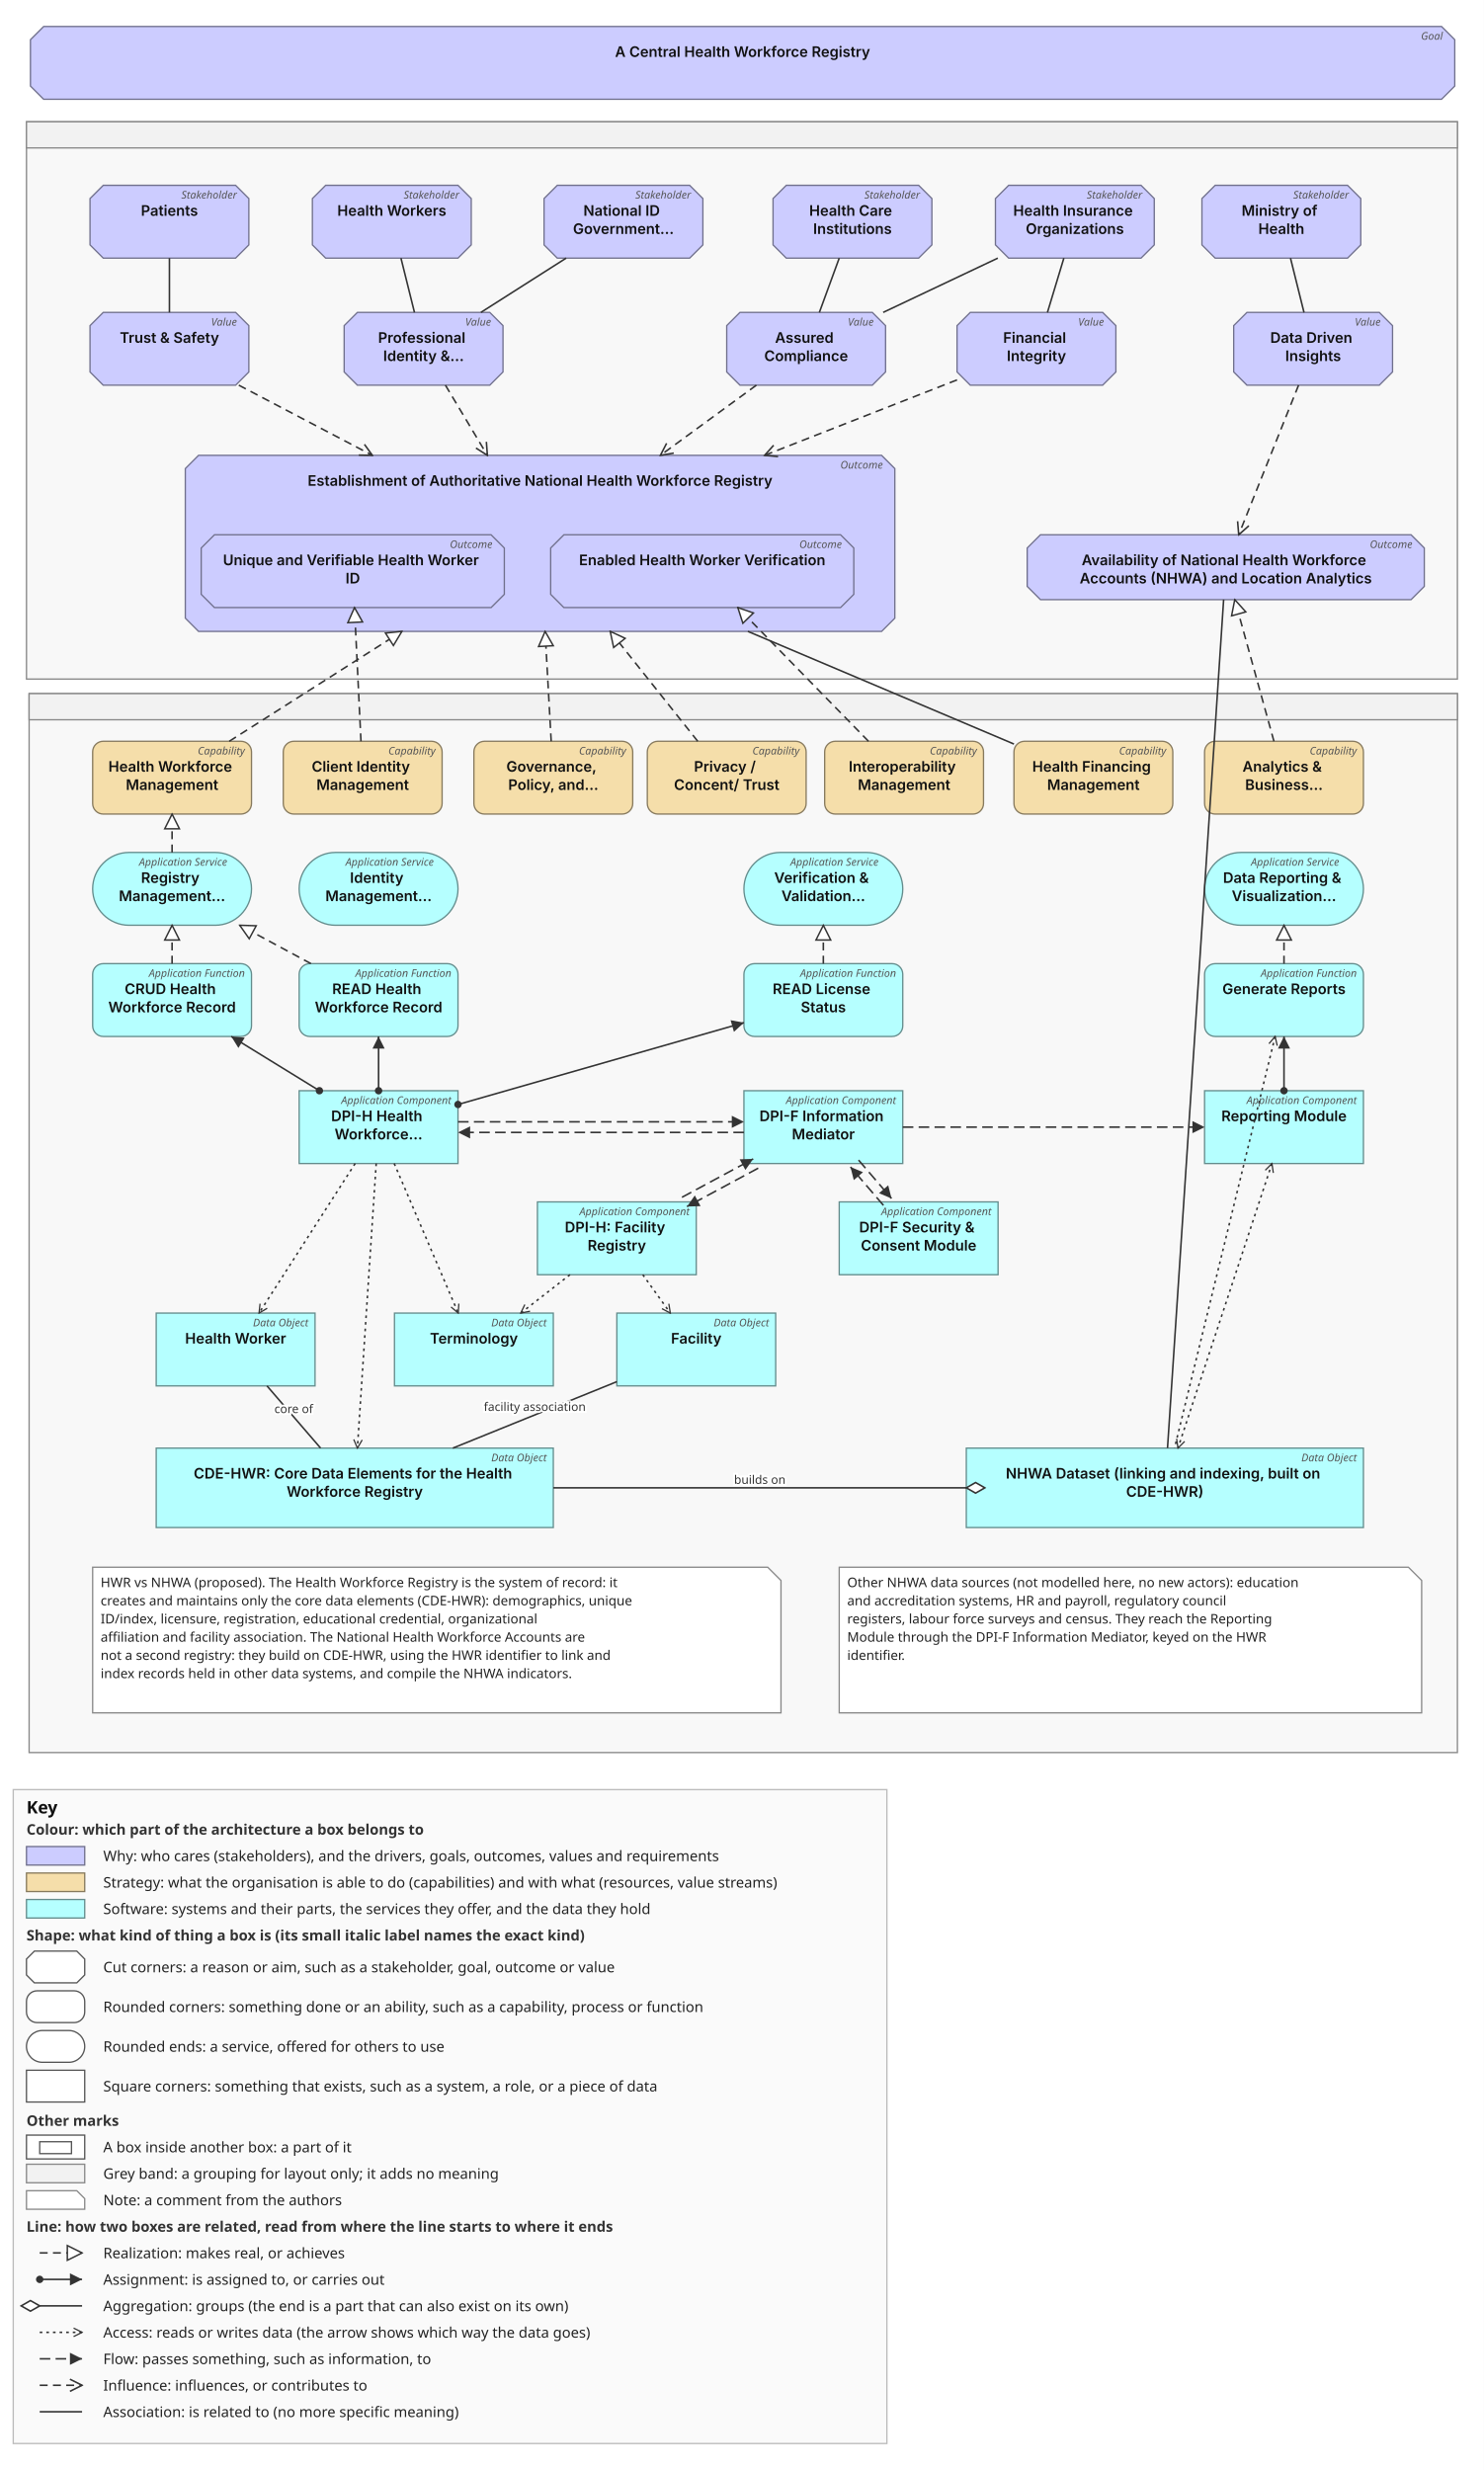
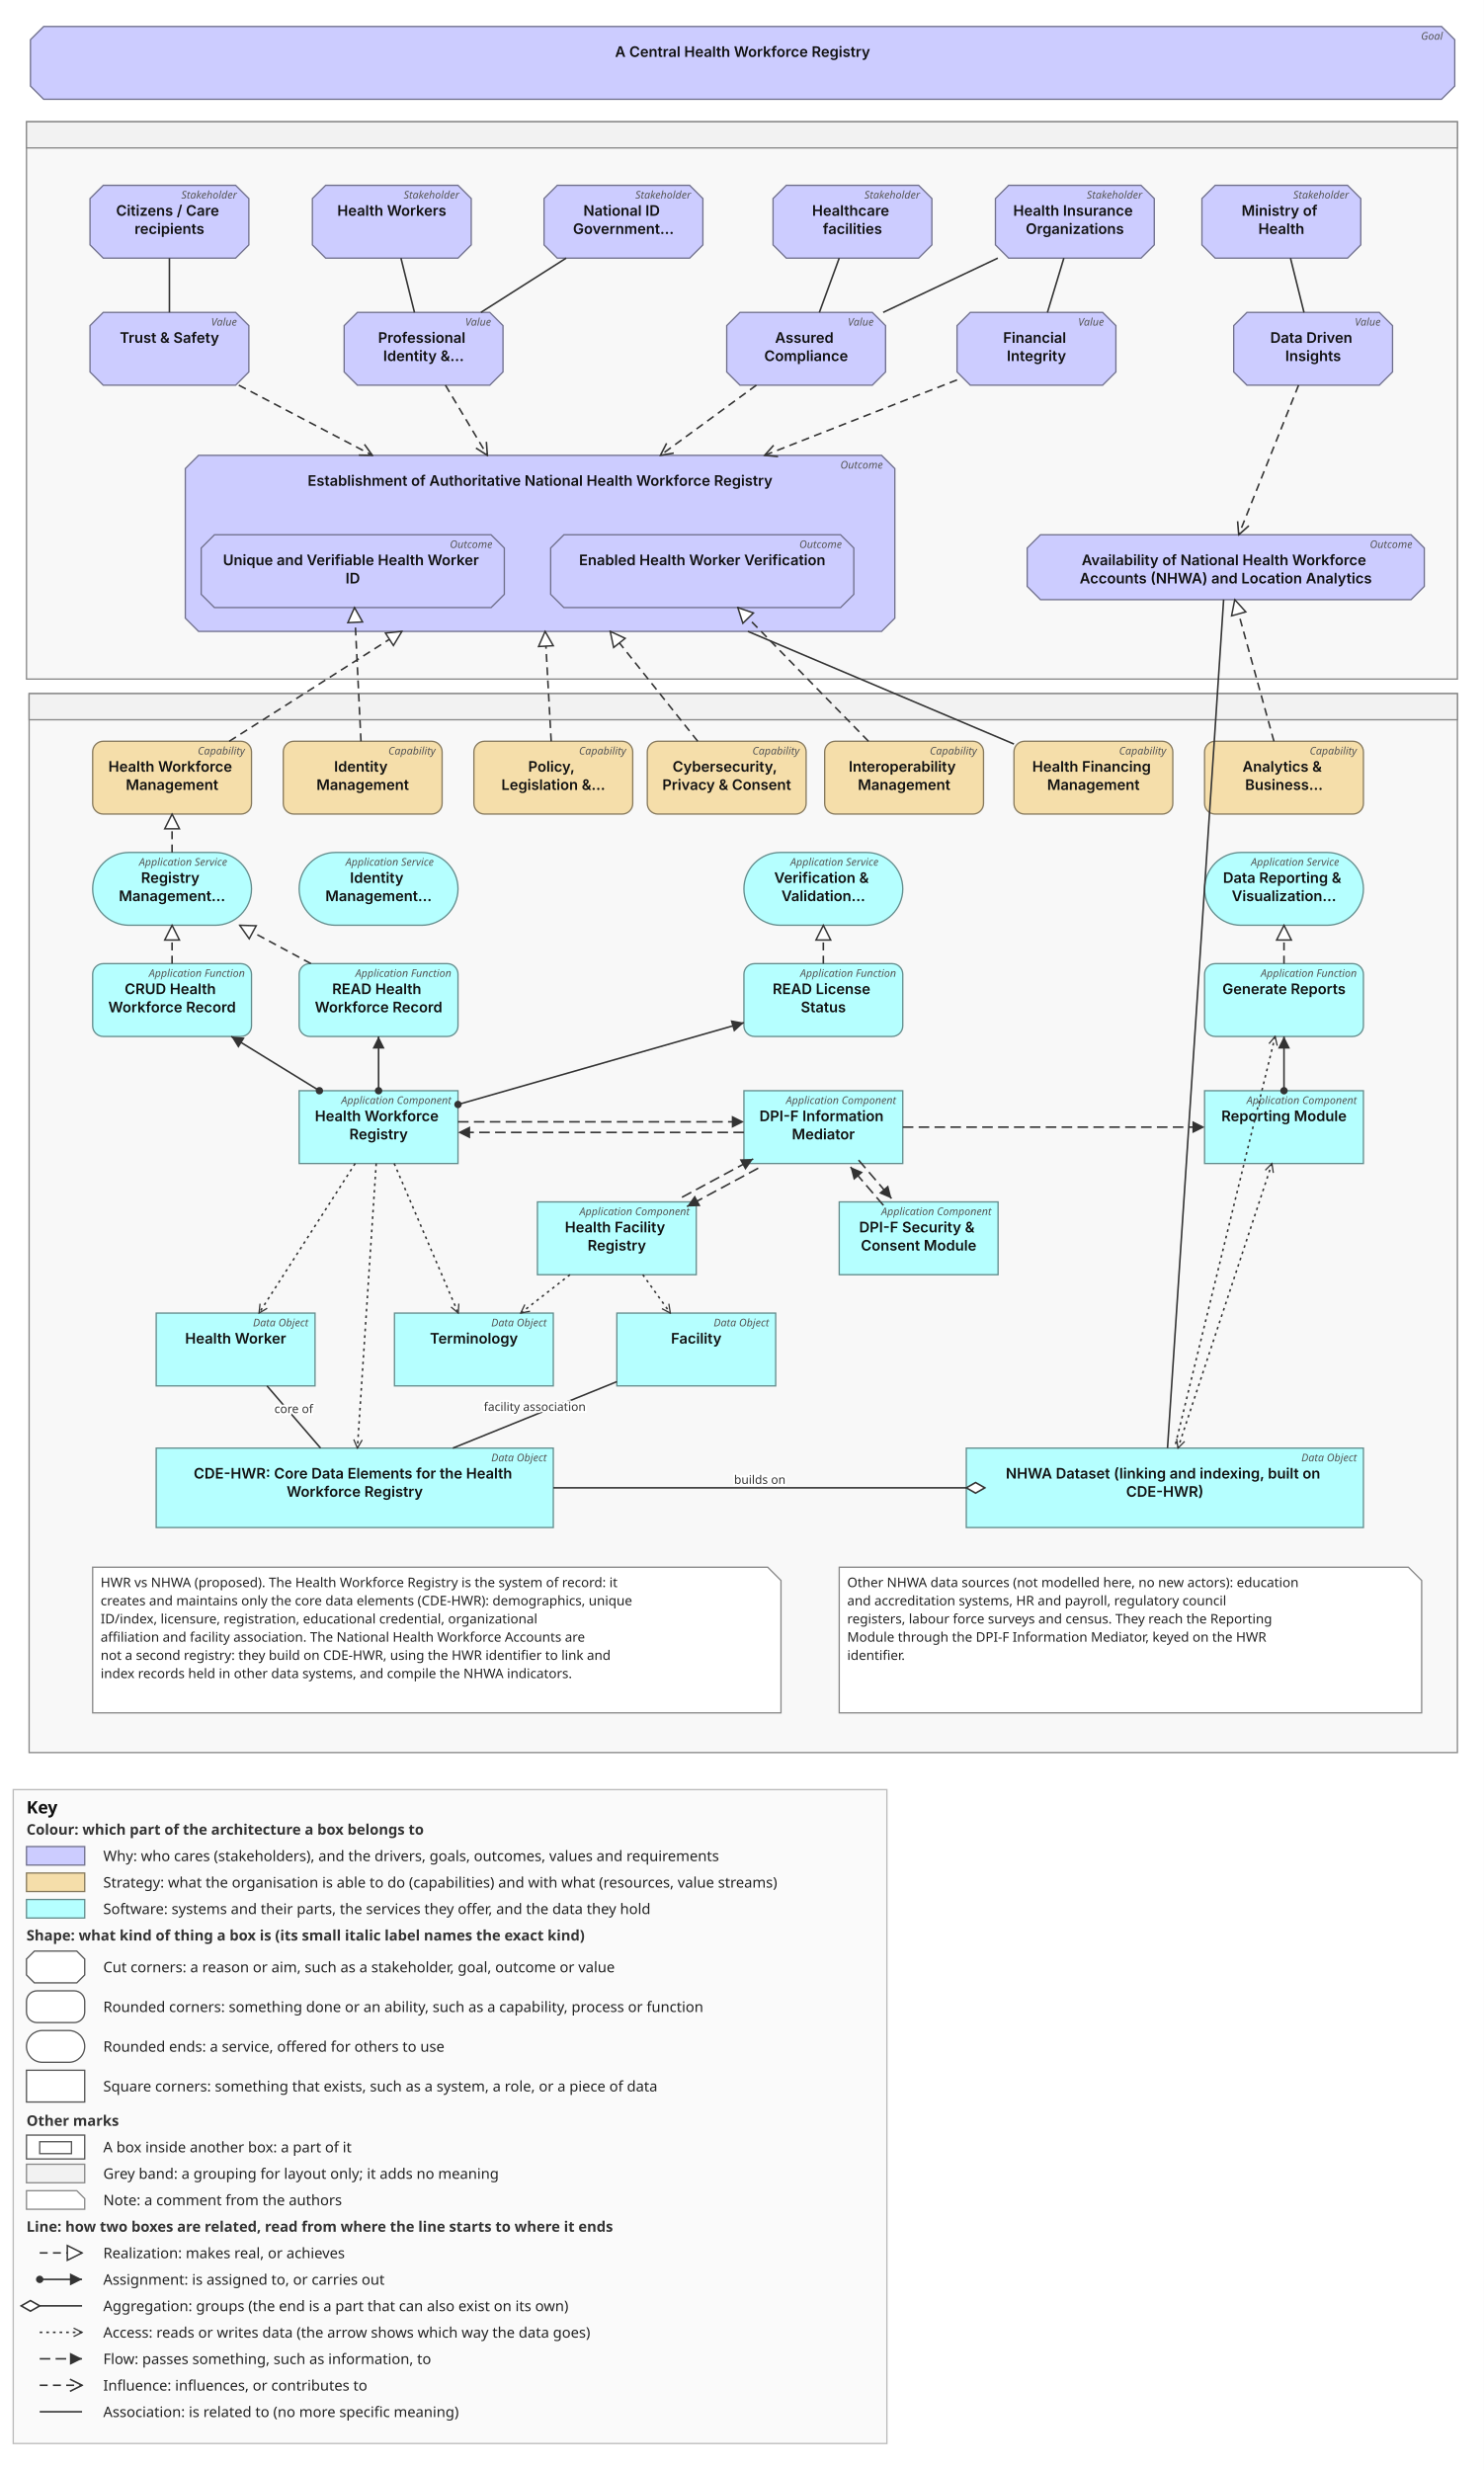
<svg xmlns="http://www.w3.org/2000/svg" viewBox="133 16 1121 1866" width="1121" height="1866" role="img" aria-labelledby="av-title">
  <style>
.av-name{font:600 11px system-ui,-apple-system,"Segoe UI",sans-serif;fill:#111}
.av-type{font:italic 8px system-ui,sans-serif;fill:#555}
.av-group{font:600 11px system-ui,sans-serif;fill:#333}
.av-note{font:10px system-ui,sans-serif;fill:#222}
.av-key{font:11px system-ui,sans-serif;fill:#222}
.av-keyh{font:600 11px system-ui,sans-serif;fill:#333}
.av-keyt{font:700 13px system-ui,sans-serif;fill:#111}
.av-rel{font:9px system-ui,sans-serif;fill:#333;paint-order:stroke;stroke:#fff;stroke-width:3px}
a:hover rect,a:hover polygon,a:focus rect,a:focus polygon{stroke:#06c;stroke-width:2.5}
</style>
  <defs>
    <marker id="arrow-open" viewBox="0 0 12 12" refX="11" refY="6" markerWidth="11" markerHeight="11" orient="auto-start-reverse" markerUnits="userSpaceOnUse">
      <path d="M1 1 L11 6 L1 11" fill="none" stroke="#333" stroke-width="1.3" />
    </marker>
    <marker id="arrow-filled" viewBox="0 0 12 12" refX="11" refY="6" markerWidth="11" markerHeight="11" orient="auto-start-reverse" markerUnits="userSpaceOnUse">
      <path d="M1 1 L11 6 L1 11 Z" fill="#333" />
    </marker>
    <marker id="arrow-small" viewBox="0 0 10 10" refX="9" refY="5" markerWidth="8" markerHeight="8" orient="auto-start-reverse" markerUnits="userSpaceOnUse">
      <path d="M1 1 L9 5 L1 9" fill="none" stroke="#333" stroke-width="1.2" />
    </marker>
    <marker id="triangle-hollow" viewBox="0 0 14 14" refX="13" refY="7" markerWidth="13" markerHeight="13" orient="auto-start-reverse" markerUnits="userSpaceOnUse">
      <path d="M1 1 L13 7 L1 13 Z" fill="#fff" stroke="#333" stroke-width="1.2" />
    </marker>
    <marker id="diamond-filled" viewBox="0 0 16 10" refX="1" refY="5" markerWidth="16" markerHeight="10" orient="auto-start-reverse" markerUnits="userSpaceOnUse">
      <path d="M1 5 L8 1 L15 5 L8 9 Z" fill="#333" />
    </marker>
    <marker id="diamond-hollow" viewBox="0 0 16 10" refX="1" refY="5" markerWidth="16" markerHeight="10" orient="auto-start-reverse" markerUnits="userSpaceOnUse">
      <path d="M1 5 L8 1 L15 5 L8 9 Z" fill="#fff" stroke="#333" stroke-width="1.2" />
    </marker>
    <marker id="dot" viewBox="0 0 8 8" refX="4" refY="4" markerWidth="7" markerHeight="7" orient="auto" markerUnits="userSpaceOnUse">
      <circle cx="4" cy="4" r="3.2" fill="#333" />
    </marker>
    <pattern id="missing" width="8" height="8" patternUnits="userSpaceOnUse" patternTransform="rotate(45)">
      <rect width="8" height="8" fill="#fff" />
      <line x1="0" y1="0" x2="0" y2="8" stroke="#d33" stroke-width="2" />
    </pattern>
  </defs>
  <rect x="133" y="16" width="1121" height="1866" fill="#fff" />
  <g class="av-g">
    <rect x="153" y="108" width="1081" height="421" fill="#f2f2f2" fill-opacity=".55" stroke="#888" />
    <rect x="153" y="108" width="1081" height="19.75" fill="#f2f2f2" stroke="#888" />
    <text class="av-group" x="159" y="122" />
  </g>
-   <a href="../../../en/dpi-h-ra/archimate/0.3.0-draft.1/elements/patients/" target="_top">
+   <a href="../../../en/dpi-h-ra/archimate/0.3.0-draft.1/elements/citizens-care-recipients/" target="_top">
    <polygon points="211,156 311,156 321,166 321,201 311,211 211,211 201,201 201,166" fill="#ccccff" stroke="#70708c" stroke-width="1" />
    <text class="av-type" x="312" y="166" text-anchor="end">Stakeholder</text>
    <text class="av-name" x="261" y="179" text-anchor="middle">
-       <tspan x="261" dy="0">Patients</tspan>
+       <tspan x="261" dy="0">Citizens / Care</tspan>
+       <tspan x="261" dy="13.75">recipients</tspan>
    </text>
  </a>
  <a href="../../../en/dpi-h-ra/archimate/0.3.0-draft.1/elements/trust-safety/" target="_top">
    <polygon points="211,252 311,252 321,262 321,297 311,307 211,307 201,297 201,262" fill="#ccccff" stroke="#70708c" stroke-width="1" />
    <text class="av-type" x="312" y="262" text-anchor="end">Value</text>
    <text class="av-name" x="261" y="275" text-anchor="middle">
      <tspan x="261" dy="0">Trust &amp; Safety</tspan>
    </text>
  </a>
  <a href="../../../en/dpi-h-ra/archimate/0.3.0-draft.1/elements/establishment-of-authoritative-national-health-workforce/" target="_top">
    <polygon points="283,360 799,360 809,370 809,483 799,493 283,493 273,483 273,370" fill="#ccccff" stroke="#70708c" stroke-width="1" />
    <text class="av-type" x="800" y="370" text-anchor="end">Outcome</text>
    <text class="av-name" x="541" y="383" text-anchor="middle">
      <tspan x="541" dy="0">Establishment of Authoritative National Health Workforce Registry</tspan>
    </text>
  </a>
  <a href="../../../en/dpi-h-ra/archimate/0.3.0-draft.1/elements/enabled-health-worker-verification/" target="_top">
    <polygon points="559,420 768,420 778,430 778,465 768,475 559,475 549,465 549,430" fill="#ccccff" stroke="#70708c" stroke-width="1" />
    <text class="av-type" x="769" y="430" text-anchor="end">Outcome</text>
    <text class="av-name" x="663.5" y="443" text-anchor="middle">
      <tspan x="663.5" dy="0">Enabled Health Worker Verification</tspan>
    </text>
  </a>
  <a href="../../../en/dpi-h-ra/archimate/0.3.0-draft.1/elements/unique-and-verifiable-health-worker-id/" target="_top">
    <polygon points="295,420 504,420 514,430 514,465 504,475 295,475 285,465 285,430" fill="#ccccff" stroke="#70708c" stroke-width="1" />
    <text class="av-type" x="505" y="430" text-anchor="end">Outcome</text>
    <text class="av-name" x="399.5" y="443" text-anchor="middle">
      <tspan x="399.5" dy="0">Unique and Verifiable Health Worker</tspan>
      <tspan x="399.5" dy="13.75">ID</tspan>
    </text>
  </a>
  <a href="../../../en/dpi-h-ra/archimate/0.3.0-draft.1/elements/availability-of-national-health-workforce-accounts-nhwa-and/" target="_top">
    <polygon points="919,420 1199,420 1209,430 1209,459 1199,469 919,469 909,459 909,430" fill="#ccccff" stroke="#70708c" stroke-width="1" />
    <text class="av-type" x="1200" y="430" text-anchor="end">Outcome</text>
    <text class="av-name" x="1059" y="443" text-anchor="middle">
      <tspan x="1059" dy="0">Availability of National Health Workforce</tspan>
      <tspan x="1059" dy="13.75">Accounts (NHWA) and Location Analytics</tspan>
    </text>
  </a>
  <a href="../../../en/dpi-h-ra/archimate/0.3.0-draft.1/elements/health-workers/" target="_top">
    <polygon points="379,156 479,156 489,166 489,201 479,211 379,211 369,201 369,166" fill="#ccccff" stroke="#70708c" stroke-width="1" />
    <text class="av-type" x="480" y="166" text-anchor="end">Stakeholder</text>
    <text class="av-name" x="429" y="179" text-anchor="middle">
      <tspan x="429" dy="0">Health Workers</tspan>
    </text>
  </a>
  <a href="../../../en/dpi-h-ra/archimate/0.3.0-draft.1/elements/professional-identity-security/" target="_top">
    <polygon points="403,252 503,252 513,262 513,297 503,307 403,307 393,297 393,262" fill="#ccccff" stroke="#70708c" stroke-width="1" />
    <text class="av-type" x="504" y="262" text-anchor="end">Value</text>
    <text class="av-name" x="453" y="275" text-anchor="middle">
      <tspan x="453" dy="0">Professional</tspan>
      <tspan x="453" dy="13.75">Identity &amp;…</tspan>
    </text>
  </a>
-   <a href="../../../en/dpi-h-ra/archimate/0.3.0-draft.1/elements/health-care-institutions/" target="_top">
+   <a href="../../../en/dpi-h-ra/archimate/0.3.0-draft.1/elements/healthcare-facilities/" target="_top">
    <polygon points="727,156 827,156 837,166 837,201 827,211 727,211 717,201 717,166" fill="#ccccff" stroke="#70708c" stroke-width="1" />
    <text class="av-type" x="828" y="166" text-anchor="end">Stakeholder</text>
    <text class="av-name" x="777" y="179" text-anchor="middle">
-       <tspan x="777" dy="0">Health Care</tspan>
-       <tspan x="777" dy="13.75">Institutions</tspan>
+       <tspan x="777" dy="0">Healthcare</tspan>
+       <tspan x="777" dy="13.75">facilities</tspan>
    </text>
  </a>
  <a href="../../../en/dpi-h-ra/archimate/0.3.0-draft.1/elements/assured-compliance/" target="_top">
    <polygon points="692,252 792,252 802,262 802,297 792,307 692,307 682,297 682,262" fill="#ccccff" stroke="#70708c" stroke-width="1" />
    <text class="av-type" x="793" y="262" text-anchor="end">Value</text>
    <text class="av-name" x="742" y="275" text-anchor="middle">
      <tspan x="742" dy="0">Assured</tspan>
      <tspan x="742" dy="13.75">Compliance</tspan>
    </text>
  </a>
  <a href="../../../en/dpi-h-ra/archimate/0.3.0-draft.1/elements/health-insurance-organizations/" target="_top">
    <polygon points="895,156 995,156 1005,166 1005,201 995,211 895,211 885,201 885,166" fill="#ccccff" stroke="#70708c" stroke-width="1" />
    <text class="av-type" x="996" y="166" text-anchor="end">Stakeholder</text>
    <text class="av-name" x="945" y="179" text-anchor="middle">
      <tspan x="945" dy="0">Health Insurance</tspan>
      <tspan x="945" dy="13.75">Organizations</tspan>
    </text>
  </a>
  <a href="../../../en/dpi-h-ra/archimate/0.3.0-draft.1/elements/financial-integrity/" target="_top">
    <polygon points="866,252 966,252 976,262 976,297 966,307 866,307 856,297 856,262" fill="#ccccff" stroke="#70708c" stroke-width="1" />
    <text class="av-type" x="967" y="262" text-anchor="end">Value</text>
    <text class="av-name" x="916" y="275" text-anchor="middle">
      <tspan x="916" dy="0">Financial</tspan>
      <tspan x="916" dy="13.75">Integrity</tspan>
    </text>
  </a>
  <a href="../../../en/dpi-h-ra/archimate/0.3.0-draft.1/elements/ministry-of-health/" target="_top">
    <polygon points="1051,156 1151,156 1161,166 1161,201 1151,211 1051,211 1041,201 1041,166" fill="#ccccff" stroke="#70708c" stroke-width="1" />
    <text class="av-type" x="1152" y="166" text-anchor="end">Stakeholder</text>
    <text class="av-name" x="1101" y="179" text-anchor="middle">
      <tspan x="1101" dy="0">Ministry of</tspan>
      <tspan x="1101" dy="13.75">Health</tspan>
    </text>
  </a>
  <a href="../../../en/dpi-h-ra/archimate/0.3.0-draft.1/elements/data-driven-insights/" target="_top">
    <polygon points="1075,252 1175,252 1185,262 1185,297 1175,307 1075,307 1065,297 1065,262" fill="#ccccff" stroke="#70708c" stroke-width="1" />
    <text class="av-type" x="1176" y="262" text-anchor="end">Value</text>
    <text class="av-name" x="1125" y="275" text-anchor="middle">
      <tspan x="1125" dy="0">Data Driven</tspan>
      <tspan x="1125" dy="13.75">Insights</tspan>
    </text>
  </a>
  <a href="../../../en/dpi-h-ra/archimate/0.3.0-draft.1/elements/national-id-government-provider/" target="_top">
    <polygon points="554,156 654,156 664,166 664,201 654,211 554,211 544,201 544,166" fill="#ccccff" stroke="#70708c" stroke-width="1" />
    <text class="av-type" x="655" y="166" text-anchor="end">Stakeholder</text>
    <text class="av-name" x="604" y="179" text-anchor="middle">
      <tspan x="604" dy="0">National ID</tspan>
      <tspan x="604" dy="13.75">Government…</tspan>
    </text>
  </a>
  <g class="av-g">
    <rect x="155" y="540" width="1079" height="800" fill="#f2f2f2" fill-opacity=".55" stroke="#888" />
    <rect x="155" y="540" width="1079" height="19.75" fill="#f2f2f2" stroke="#888" />
    <text class="av-group" x="161" y="554" />
  </g>
-   <a href="../../../en/dpi-h-ra/archimate/0.3.0-draft.1/elements/dpi-h-health-workforce-registry-hwr/" target="_top">
+   <a href="../../../en/dpi-h-ra/archimate/0.3.0-draft.1/elements/health-workforce-registry/" target="_top">
    <rect x="359" y="840" width="120" height="55" fill="#b5ffff" stroke="#648c8c" stroke-width="1" />
    <text class="av-type" x="474" y="850" text-anchor="end">Application Component</text>
    <text class="av-name" x="419" y="863" text-anchor="middle">
-       <tspan x="419" dy="0">DPI-H Health</tspan>
-       <tspan x="419" dy="13.75">Workforce…</tspan>
+       <tspan x="419" dy="0">Health Workforce</tspan>
+       <tspan x="419" dy="13.75">Registry</tspan>
    </text>
  </a>
  <a href="../../../en/dpi-h-ra/archimate/0.3.0-draft.1/elements/dpi-f-security-consent-module/" target="_top">
    <rect x="767" y="924" width="120" height="55" fill="#b5ffff" stroke="#648c8c" stroke-width="1" />
    <text class="av-type" x="882" y="934" text-anchor="end">Application Component</text>
    <text class="av-name" x="827" y="947" text-anchor="middle">
      <tspan x="827" dy="0">DPI-F Security &amp;</tspan>
      <tspan x="827" dy="13.75">Consent Module</tspan>
    </text>
  </a>
  <a href="../../../en/dpi-h-ra/archimate/0.3.0-draft.1/elements/reporting-module/" target="_top">
    <rect x="1043" y="840" width="120" height="55" fill="#b5ffff" stroke="#648c8c" stroke-width="1" />
    <text class="av-type" x="1158" y="850" text-anchor="end">Application Component</text>
    <text class="av-name" x="1103" y="863" text-anchor="middle">
      <tspan x="1103" dy="0">Reporting Module</tspan>
    </text>
  </a>
  <a href="../../../en/dpi-h-ra/archimate/0.3.0-draft.1/elements/dpi-f-information-mediator/" target="_top">
    <rect x="695" y="840" width="120" height="55" fill="#b5ffff" stroke="#648c8c" stroke-width="1" />
    <text class="av-type" x="810" y="850" text-anchor="end">Application Component</text>
    <text class="av-name" x="755" y="863" text-anchor="middle">
      <tspan x="755" dy="0">DPI-F Information</tspan>
      <tspan x="755" dy="13.75">Mediator</tspan>
    </text>
  </a>
  <a href="../../../en/dpi-h-ra/archimate/0.3.0-draft.1/elements/health-worker/" target="_top">
    <rect x="251" y="1008" width="120" height="55" fill="#b5ffff" stroke="#648c8c" stroke-width="1" />
    <text class="av-type" x="366" y="1018" text-anchor="end">Data Object</text>
    <text class="av-name" x="311" y="1031" text-anchor="middle">
      <tspan x="311" dy="0">Health Worker</tspan>
    </text>
  </a>
  <a href="../../../en/dpi-h-ra/archimate/0.3.0-draft.1/elements/facility/" target="_top">
    <rect x="599" y="1008" width="120" height="55" fill="#b5ffff" stroke="#648c8c" stroke-width="1" />
    <text class="av-type" x="714" y="1018" text-anchor="end">Data Object</text>
    <text class="av-name" x="659" y="1031" text-anchor="middle">
      <tspan x="659" dy="0">Facility</tspan>
    </text>
  </a>
  <a href="../../../en/dpi-h-ra/archimate/0.3.0-draft.1/elements/terminology/" target="_top">
    <rect x="431" y="1008" width="120" height="55" fill="#b5ffff" stroke="#648c8c" stroke-width="1" />
    <text class="av-type" x="546" y="1018" text-anchor="end">Data Object</text>
    <text class="av-name" x="491" y="1031" text-anchor="middle">
      <tspan x="491" dy="0">Terminology</tspan>
    </text>
  </a>
  <a href="../../../en/dpi-h-ra/archimate/0.3.0-draft.1/elements/health-workforce-management/" target="_top">
    <rect x="203" y="576" width="120" height="55" rx="8" fill="#f5deaa" stroke="#877a5e" stroke-width="1" />
    <text class="av-type" x="318" y="586" text-anchor="end">Capability</text>
    <text class="av-name" x="263" y="599" text-anchor="middle">
      <tspan x="263" dy="0">Health Workforce</tspan>
      <tspan x="263" dy="13.75">Management</tspan>
    </text>
  </a>
-   <a href="../../../en/dpi-h-ra/archimate/0.3.0-draft.1/elements/privacy-concent-trust/" target="_top">
+   <a href="../../../en/dpi-h-ra/archimate/0.3.0-draft.1/elements/cybersecurity-privacy-consent/" target="_top">
    <rect x="622" y="576" width="120" height="55" rx="8" fill="#f5deaa" stroke="#877a5e" stroke-width="1" />
    <text class="av-type" x="737" y="586" text-anchor="end">Capability</text>
    <text class="av-name" x="682" y="599" text-anchor="middle">
-       <tspan x="682" dy="0">Privacy /</tspan>
-       <tspan x="682" dy="13.75">Concent/ Trust</tspan>
-     </text>
-   </a>
-   <a href="../../../en/dpi-h-ra/archimate/0.3.0-draft.1/elements/client-identity-management/" target="_top">
+       <tspan x="682" dy="0">Cybersecurity,</tspan>
+       <tspan x="682" dy="13.75">Privacy &amp; Consent</tspan>
+     </text>
+   </a>
+   <a href="../../../en/dpi-h-ra/archimate/0.3.0-draft.1/elements/identity-management/" target="_top">
    <rect x="347" y="576" width="120" height="55" rx="8" fill="#f5deaa" stroke="#877a5e" stroke-width="1" />
    <text class="av-type" x="462" y="586" text-anchor="end">Capability</text>
    <text class="av-name" x="407" y="599" text-anchor="middle">
-       <tspan x="407" dy="0">Client Identity</tspan>
+       <tspan x="407" dy="0">Identity</tspan>
      <tspan x="407" dy="13.75">Management</tspan>
    </text>
  </a>
  <a href="../../../en/dpi-h-ra/archimate/0.3.0-draft.1/elements/interoperability-management/" target="_top">
    <rect x="756" y="576" width="120" height="55" rx="8" fill="#f5deaa" stroke="#877a5e" stroke-width="1" />
    <text class="av-type" x="871" y="586" text-anchor="end">Capability</text>
    <text class="av-name" x="816" y="599" text-anchor="middle">
      <tspan x="816" dy="0">Interoperability</tspan>
      <tspan x="816" dy="13.75">Management</tspan>
    </text>
  </a>
  <a href="../../../en/dpi-h-ra/archimate/0.3.0-draft.1/elements/analytics-business-intelligence/" target="_top">
    <rect x="1043" y="576" width="120" height="55" rx="8" fill="#f5deaa" stroke="#877a5e" stroke-width="1" />
    <text class="av-type" x="1158" y="586" text-anchor="end">Capability</text>
    <text class="av-name" x="1103" y="599" text-anchor="middle">
      <tspan x="1103" dy="0">Analytics &amp;</tspan>
      <tspan x="1103" dy="13.75">Business…</tspan>
    </text>
  </a>
-   <a href="../../../en/dpi-h-ra/archimate/0.3.0-draft.1/elements/governance-policy-and-legislation/" target="_top">
+   <a href="../../../en/dpi-h-ra/archimate/0.3.0-draft.1/elements/policy-legislation-regulation/" target="_top">
    <rect x="491" y="576" width="120" height="55" rx="8" fill="#f5deaa" stroke="#877a5e" stroke-width="1" />
    <text class="av-type" x="606" y="586" text-anchor="end">Capability</text>
    <text class="av-name" x="551" y="599" text-anchor="middle">
-       <tspan x="551" dy="0">Governance,</tspan>
-       <tspan x="551" dy="13.75">Policy, and…</tspan>
+       <tspan x="551" dy="0">Policy,</tspan>
+       <tspan x="551" dy="13.75">Legislation &amp;…</tspan>
    </text>
  </a>
  <a href="../../../en/dpi-h-ra/archimate/0.3.0-draft.1/elements/health-financing-management/" target="_top">
    <rect x="899" y="576" width="120" height="55" rx="8" fill="#f5deaa" stroke="#877a5e" stroke-width="1" />
    <text class="av-type" x="1014" y="586" text-anchor="end">Capability</text>
    <text class="av-name" x="959" y="599" text-anchor="middle">
      <tspan x="959" dy="0">Health Financing</tspan>
      <tspan x="959" dy="13.75">Management</tspan>
    </text>
  </a>
  <a href="../../../en/dpi-h-ra/archimate/0.3.0-draft.1/elements/registry-management-service/" target="_top">
    <rect x="203" y="660" width="120" height="55" rx="27.5" fill="#b5ffff" stroke="#648c8c" stroke-width="1" />
    <text class="av-type" x="304.667" y="670" text-anchor="end">Application Service</text>
    <text class="av-name" x="263" y="683" text-anchor="middle">
      <tspan x="263" dy="0">Registry</tspan>
      <tspan x="263" dy="13.75">Management…</tspan>
    </text>
  </a>
  <a href="../../../en/dpi-h-ra/archimate/0.3.0-draft.1/elements/identity-management-service/" target="_top">
    <rect x="359" y="660" width="120" height="55" rx="27.5" fill="#b5ffff" stroke="#648c8c" stroke-width="1" />
    <text class="av-type" x="460.667" y="670" text-anchor="end">Application Service</text>
    <text class="av-name" x="419" y="683" text-anchor="middle">
      <tspan x="419" dy="0">Identity</tspan>
      <tspan x="419" dy="13.75">Management…</tspan>
    </text>
  </a>
  <a href="../../../en/dpi-h-ra/archimate/0.3.0-draft.1/elements/verification-validation-service/" target="_top">
    <rect x="695" y="660" width="120" height="55" rx="27.5" fill="#b5ffff" stroke="#648c8c" stroke-width="1" />
    <text class="av-type" x="796.667" y="670" text-anchor="end">Application Service</text>
    <text class="av-name" x="755" y="683" text-anchor="middle">
      <tspan x="755" dy="0">Verification &amp;</tspan>
      <tspan x="755" dy="13.75">Validation…</tspan>
    </text>
  </a>
  <a href="../../../en/dpi-h-ra/archimate/0.3.0-draft.1/elements/data-reporting-visualization-service/" target="_top">
    <rect x="1043" y="660" width="120" height="55" rx="27.5" fill="#b5ffff" stroke="#648c8c" stroke-width="1" />
    <text class="av-type" x="1144.667" y="670" text-anchor="end">Application Service</text>
    <text class="av-name" x="1103" y="683" text-anchor="middle">
      <tspan x="1103" dy="0">Data Reporting &amp;</tspan>
      <tspan x="1103" dy="13.75">Visualization…</tspan>
    </text>
  </a>
-   <a href="../../../en/dpi-h-ra/archimate/0.3.0-draft.1/elements/dpi-h-facility-registry/" target="_top">
+   <a href="../../../en/dpi-h-ra/archimate/0.3.0-draft.1/elements/health-facility-registry/" target="_top">
    <rect x="539" y="924" width="120" height="55" fill="#b5ffff" stroke="#648c8c" stroke-width="1" />
    <text class="av-type" x="654" y="934" text-anchor="end">Application Component</text>
    <text class="av-name" x="599" y="947" text-anchor="middle">
-       <tspan x="599" dy="0">DPI-H: Facility</tspan>
+       <tspan x="599" dy="0">Health Facility</tspan>
      <tspan x="599" dy="13.75">Registry</tspan>
    </text>
  </a>
  <a href="../../../en/dpi-h-ra/archimate/0.3.0-draft.1/elements/crud-health-workforce-record/" target="_top">
    <rect x="203" y="744" width="120" height="55" rx="8" fill="#b5ffff" stroke="#648c8c" stroke-width="1" />
    <text class="av-type" x="318" y="754" text-anchor="end">Application Function</text>
    <text class="av-name" x="263" y="767" text-anchor="middle">
      <tspan x="263" dy="0">CRUD Health</tspan>
      <tspan x="263" dy="13.75">Workforce Record</tspan>
    </text>
  </a>
  <a href="../../../en/dpi-h-ra/archimate/0.3.0-draft.1/elements/read-health-workforce-record/" target="_top">
    <rect x="359" y="744" width="120" height="55" rx="8" fill="#b5ffff" stroke="#648c8c" stroke-width="1" />
    <text class="av-type" x="474" y="754" text-anchor="end">Application Function</text>
    <text class="av-name" x="419" y="767" text-anchor="middle">
      <tspan x="419" dy="0">READ Health</tspan>
      <tspan x="419" dy="13.75">Workforce Record</tspan>
    </text>
  </a>
  <a href="../../../en/dpi-h-ra/archimate/0.3.0-draft.1/elements/read-license-status/" target="_top">
    <rect x="695" y="744" width="120" height="55" rx="8" fill="#b5ffff" stroke="#648c8c" stroke-width="1" />
    <text class="av-type" x="810" y="754" text-anchor="end">Application Function</text>
    <text class="av-name" x="755" y="767" text-anchor="middle">
      <tspan x="755" dy="0">READ License</tspan>
      <tspan x="755" dy="13.75">Status</tspan>
    </text>
  </a>
  <a href="../../../en/dpi-h-ra/archimate/0.3.0-draft.1/elements/generate-reports/" target="_top">
    <rect x="1043" y="744" width="120" height="55" rx="8" fill="#b5ffff" stroke="#648c8c" stroke-width="1" />
    <text class="av-type" x="1158" y="754" text-anchor="end">Application Function</text>
    <text class="av-name" x="1103" y="767" text-anchor="middle">
      <tspan x="1103" dy="0">Generate Reports</tspan>
    </text>
  </a>
  <a href="../../../en/dpi-h-ra/archimate/0.3.0-draft.1/elements/cde-hwr-core-data-elements-for-the-health-workforce-registry/" target="_top">
    <rect x="251" y="1110" width="300" height="60" fill="#b5ffff" stroke="#648c8c" stroke-width="1" />
    <text class="av-type" x="546" y="1120" text-anchor="end">Data Object</text>
    <text class="av-name" x="401" y="1133" text-anchor="middle">
      <tspan x="401" dy="0">CDE-HWR: Core Data Elements for the Health</tspan>
      <tspan x="401" dy="13.75">Workforce Registry</tspan>
    </text>
  </a>
  <a href="../../../en/dpi-h-ra/archimate/0.3.0-draft.1/elements/nhwa-dataset-linking-and-indexing-built-on-cde-hwr/" target="_top">
    <rect x="863" y="1110" width="300" height="60" fill="#b5ffff" stroke="#648c8c" stroke-width="1" />
    <text class="av-type" x="1158" y="1120" text-anchor="end">Data Object</text>
    <text class="av-name" x="1013" y="1133" text-anchor="middle">
      <tspan x="1013" dy="0">NHWA Dataset (linking and indexing, built on</tspan>
      <tspan x="1013" dy="13.75">CDE-HWR)</tspan>
    </text>
  </a>
  <g class="av-n">
    <polygon points="203,1200 713,1200 723,1210 723,1310 203,1310" fill="#ffffff" stroke="#888" />
    <text class="av-note" x="209" y="1215">
      <tspan x="209" dy="0">HWR vs NHWA (proposed). The Health Workforce Registry is the system of record: it</tspan>
      <tspan x="209" dy="13.75">creates and maintains only the core data elements (CDE-HWR): demographics, unique</tspan>
      <tspan x="209" dy="13.75">ID/index, licensure, registration, educational credential, organizational</tspan>
      <tspan x="209" dy="13.75">affiliation and facility association. The National Health Workforce Accounts are</tspan>
      <tspan x="209" dy="13.75">not a second registry: they build on CDE-HWR, using the HWR identifier to link and</tspan>
      <tspan x="209" dy="13.75">index records held in other data systems, and compile the NHWA indicators.</tspan>
    </text>
  </g>
  <g class="av-n">
    <polygon points="767,1200 1197,1200 1207,1210 1207,1310 767,1310" fill="#ffffff" stroke="#888" />
    <text class="av-note" x="773" y="1215">
      <tspan x="773" dy="0">Other NHWA data sources (not modelled here, no new actors): education</tspan>
      <tspan x="773" dy="13.75">and accreditation systems, HR and payroll, regulatory council</tspan>
      <tspan x="773" dy="13.75">registers, labour force surveys and census. They reach the Reporting</tspan>
      <tspan x="773" dy="13.75">Module through the DPI-F Information Mediator, keyed on the HWR</tspan>
      <tspan x="773" dy="13.75">identifier.</tspan>
    </text>
  </g>
  <a href="../../../en/dpi-h-ra/archimate/0.3.0-draft.1/elements/a-central-health-workforce-registry/" target="_top">
    <polygon points="166,36 1222,36 1232,46 1232,81 1222,91 166,91 156,81 156,46" fill="#ccccff" stroke="#70708c" stroke-width="1" />
    <text class="av-type" x="1223" y="46" text-anchor="end">Goal</text>
    <text class="av-name" x="694" y="59" text-anchor="middle">
      <tspan x="694" dy="0">A Central Health Workforce Registry</tspan>
    </text>
  </a>
  <a href="../../../en/dpi-h-ra/archimate/0.3.0-draft.1/relationships/id-cc65670da4d74301a17360ac03bfeffb/" target="_top">
    <path d="M261 211 L261 252" fill="none" stroke="#333" stroke-width="1.2" />
    <path d="M261 211 L261 252" fill="none" stroke="transparent" stroke-width="8" />
  </a>
  <a href="../../../en/dpi-h-ra/archimate/0.3.0-draft.1/relationships/id-ed43e8be110148959808f0ed2b01e60c/" target="_top">
    <path d="M313.4 307 L414.3 360" fill="none" stroke="#333" stroke-width="1.2" stroke-dasharray="6 4" marker-end="url(#arrow-open)" />
    <path d="M313.4 307 L414.3 360" fill="none" stroke="transparent" stroke-width="8" />
  </a>
  <a href="../../../en/dpi-h-ra/archimate/0.3.0-draft.1/relationships/id-b253eb2e7f61456b879020c1038f65d8/" target="_top">
    <path d="M698 493 L899 578.1" fill="none" stroke="#333" stroke-width="1.2" />
    <path d="M698 493 L899 578.1" fill="none" stroke="transparent" stroke-width="8" />
  </a>
  <a href="../../../en/dpi-h-ra/archimate/0.3.0-draft.1/relationships/id-e15649393fd7472688e24c5469ece6d6/" target="_top">
    <path d="M435.9 211 L446.1 252" fill="none" stroke="#333" stroke-width="1.2" />
    <path d="M435.9 211 L446.1 252" fill="none" stroke="transparent" stroke-width="8" />
  </a>
  <a href="../../../en/dpi-h-ra/archimate/0.3.0-draft.1/relationships/id-01ff839ed3944cdfa2fc6b3dc56078fb/" target="_top">
    <path d="M469.5 307 L501.2 360" fill="none" stroke="#333" stroke-width="1.2" stroke-dasharray="6 4" marker-end="url(#arrow-open)" />
    <path d="M469.5 307 L501.2 360" fill="none" stroke="transparent" stroke-width="8" />
  </a>
  <a href="../../../en/dpi-h-ra/archimate/0.3.0-draft.1/relationships/id-f5659f20014c438fb8a128859617e06b/" target="_top">
    <path d="M767 211 L752 252" fill="none" stroke="#333" stroke-width="1.2" />
    <path d="M767 211 L752 252" fill="none" stroke="transparent" stroke-width="8" />
  </a>
  <a href="../../../en/dpi-h-ra/archimate/0.3.0-draft.1/relationships/id-10abc5c5de7b4f9baf653a94419c176a/" target="_top">
    <path d="M704.4 307 L631.9 360" fill="none" stroke="#333" stroke-width="1.2" stroke-dasharray="6 4" marker-end="url(#arrow-open)" />
    <path d="M704.4 307 L631.9 360" fill="none" stroke="transparent" stroke-width="8" />
  </a>
  <a href="../../../en/dpi-h-ra/archimate/0.3.0-draft.1/relationships/id-129509ba50094bf598c45909e03028a1/" target="_top">
    <path d="M936.7 211 L924.3 252" fill="none" stroke="#333" stroke-width="1.2" />
    <path d="M936.7 211 L924.3 252" fill="none" stroke="transparent" stroke-width="8" />
  </a>
  <a href="../../../en/dpi-h-ra/archimate/0.3.0-draft.1/relationships/id-f2081843c0e0424c8fc1b35b56450cf4/" target="_top">
    <path d="M886.8 211 L800.2 252" fill="none" stroke="#333" stroke-width="1.2" />
    <path d="M886.8 211 L800.2 252" fill="none" stroke="transparent" stroke-width="8" />
  </a>
  <a href="../../../en/dpi-h-ra/archimate/0.3.0-draft.1/relationships/id-e68330fc32bb47da9cbdc5bc2ace5529/" target="_top">
    <path d="M856 303 L710.6 360" fill="none" stroke="#333" stroke-width="1.2" stroke-dasharray="6 4" marker-end="url(#arrow-open)" />
    <path d="M856 303 L710.6 360" fill="none" stroke="transparent" stroke-width="8" />
  </a>
  <a href="../../../en/dpi-h-ra/archimate/0.3.0-draft.1/relationships/id-3e73475ab54b4cf1b28ac3b54c742560/" target="_top">
    <path d="M1107.9 211 L1118.1 252" fill="none" stroke="#333" stroke-width="1.2" />
    <path d="M1107.9 211 L1118.1 252" fill="none" stroke="transparent" stroke-width="8" />
  </a>
  <a href="../../../en/dpi-h-ra/archimate/0.3.0-draft.1/relationships/id-3e7c4b09f0284eb789d9cb6a5a7fced1/" target="_top">
    <path d="M1114 307 L1068.8 420" fill="none" stroke="#333" stroke-width="1.2" stroke-dasharray="6 4" marker-end="url(#arrow-open)" />
    <path d="M1114 307 L1068.8 420" fill="none" stroke="transparent" stroke-width="8" />
  </a>
  <a href="../../../en/dpi-h-ra/archimate/0.3.0-draft.1/relationships/id-f9eccf37ea3d4a1e84218fdcd0e920c4/" target="_top">
    <path d="M560.7 211 L496.3 252" fill="none" stroke="#333" stroke-width="1.2" />
    <path d="M560.7 211 L496.3 252" fill="none" stroke="transparent" stroke-width="8" />
  </a>
  <a href="../../../en/dpi-h-ra/archimate/0.3.0-draft.1/relationships/id-82a19dce8ad94edead787664c3af59f6/" target="_top">
    <path d="M417.2 895 L403 1110" fill="none" stroke="#333" stroke-width="1.2" stroke-dasharray="2 3" marker-end="url(#arrow-small)" />
    <path d="M417.2 895 L403 1110" fill="none" stroke="transparent" stroke-width="8" />
  </a>
  <a href="../../../en/dpi-h-ra/archimate/0.3.0-draft.1/relationships/id-ba37954c9c86400a8b71c5cdb1058441/" target="_top">
    <path d="M401.3 895 L328.7 1008" fill="none" stroke="#333" stroke-width="1.2" stroke-dasharray="2 3" marker-end="url(#arrow-small)" />
    <path d="M401.3 895 L328.7 1008" fill="none" stroke="transparent" stroke-width="8" />
  </a>
  <a href="../../../en/dpi-h-ra/archimate/0.3.0-draft.1/relationships/id-9a7ce077e95240b9841dfbf912fc1945/" target="_top">
    <path d="M374.3 840 L307.7 799" fill="none" stroke="#333" stroke-width="1.2" marker-start="url(#dot)" marker-end="url(#arrow-filled)" />
    <path d="M374.3 840 L307.7 799" fill="none" stroke="transparent" stroke-width="8" />
  </a>
  <a href="../../../en/dpi-h-ra/archimate/0.3.0-draft.1/relationships/id-59a82ffe721d42f6a931282cecef1f6d/" target="_top">
    <path d="M419 840 L419 799" fill="none" stroke="#333" stroke-width="1.2" marker-start="url(#dot)" marker-end="url(#arrow-filled)" />
    <path d="M419 840 L419 799" fill="none" stroke="transparent" stroke-width="8" />
  </a>
  <a href="../../../en/dpi-h-ra/archimate/0.3.0-draft.1/relationships/id-48e997e7f08e45babaadd7c552057a22/" target="_top">
    <path d="M479 863.5 L695 863.5" fill="none" stroke="#333" stroke-width="1.2" stroke-dasharray="8 4" marker-end="url(#arrow-filled)" />
    <path d="M479 863.5 L695 863.5" fill="none" stroke="transparent" stroke-width="8" />
  </a>
  <a href="../../../en/dpi-h-ra/archimate/0.3.0-draft.1/relationships/id-fd7b0d820bc74a4a9c3c1e96e95d264f/" target="_top">
    <path d="M479 850.4 L695 788.6" fill="none" stroke="#333" stroke-width="1.2" marker-start="url(#dot)" marker-end="url(#arrow-filled)" />
    <path d="M479 850.4 L695 788.6" fill="none" stroke="transparent" stroke-width="8" />
  </a>
  <a href="../../../en/dpi-h-ra/archimate/0.3.0-draft.1/relationships/id-1a95e061e76a4a16a6b921d503b281d6/" target="_top">
    <path d="M430.8 895 L479.2 1008" fill="none" stroke="#333" stroke-width="1.2" stroke-dasharray="2 3" marker-end="url(#arrow-small)" />
    <path d="M430.8 895 L479.2 1008" fill="none" stroke="transparent" stroke-width="8" />
  </a>
  <a href="../../../en/dpi-h-ra/archimate/0.3.0-draft.1/relationships/id-7f2ce188187f4d8a8691bf5ff2f9f667/" target="_top">
    <path d="M800.4 926.6 L775.5 897.6" fill="none" stroke="#333" stroke-width="1.2" stroke-dasharray="8 4" marker-end="url(#arrow-filled)" />
    <path d="M800.4 926.6 L775.5 897.6" fill="none" stroke="transparent" stroke-width="8" />
  </a>
  <a href="../../../en/dpi-h-ra/archimate/0.3.0-draft.1/relationships/id-d0f759a25e8242a8b7a00cd526fa6ecd/" target="_top">
    <path d="M1093.9 895 L1022.9 1110" fill="none" stroke="#333" stroke-width="1.2" stroke-dasharray="2 3" marker-start="url(#arrow-small)" marker-end="url(#arrow-small)" />
    <path d="M1093.9 895 L1022.9 1110" fill="none" stroke="transparent" stroke-width="8" />
  </a>
  <a href="../../../en/dpi-h-ra/archimate/0.3.0-draft.1/relationships/id-f301955a909b4202a741b9d99522a843/" target="_top">
    <path d="M1103 840 L1103 799" fill="none" stroke="#333" stroke-width="1.2" marker-start="url(#dot)" marker-end="url(#arrow-filled)" />
    <path d="M1103 840 L1103 799" fill="none" stroke="transparent" stroke-width="8" />
  </a>
  <a href="../../../en/dpi-h-ra/archimate/0.3.0-draft.1/relationships/id-50329fe8597d46f6a4d491ff05452bd4/" target="_top">
    <path d="M705.8 898.5 L652 927.5" fill="none" stroke="#333" stroke-width="1.2" stroke-dasharray="8 4" marker-end="url(#arrow-filled)" />
    <path d="M705.8 898.5 L652 927.5" fill="none" stroke="transparent" stroke-width="8" />
  </a>
  <a href="../../../en/dpi-h-ra/archimate/0.3.0-draft.1/relationships/id-bb7f9716a2674341a2b93e31fc597849/" target="_top">
    <path d="M695 871.5 L479 871.5" fill="none" stroke="#333" stroke-width="1.2" stroke-dasharray="8 4" marker-end="url(#arrow-filled)" />
    <path d="M695 871.5 L479 871.5" fill="none" stroke="transparent" stroke-width="8" />
  </a>
  <a href="../../../en/dpi-h-ra/archimate/0.3.0-draft.1/relationships/id-ddd4756be0a340b892e9b2b436fbe5be/" target="_top">
    <path d="M815 867.5 L1043 867.5" fill="none" stroke="#333" stroke-width="1.2" stroke-dasharray="8 4" marker-end="url(#arrow-filled)" />
    <path d="M815 867.5 L1043 867.5" fill="none" stroke="transparent" stroke-width="8" />
  </a>
  <a href="../../../en/dpi-h-ra/archimate/0.3.0-draft.1/relationships/id-b486315e0923437cb776b4234739136e/" target="_top">
    <path d="M781.6 892.4 L806.5 921.4" fill="none" stroke="#333" stroke-width="1.2" stroke-dasharray="8 4" marker-end="url(#arrow-filled)" />
    <path d="M781.6 892.4 L806.5 921.4" fill="none" stroke="transparent" stroke-width="8" />
  </a>
  <a href="../../../en/dpi-h-ra/archimate/0.3.0-draft.1/relationships/id-4e17f7d791d64629a9a59541c7cb4eb2/" target="_top">
    <path d="M306.2 576 L436.6 493" fill="none" stroke="#333" stroke-width="1.2" stroke-dasharray="6 4" marker-end="url(#triangle-hollow)" />
    <path d="M306.2 576 L436.6 493" fill="none" stroke="transparent" stroke-width="8" />
  </a>
  <a href="../../../en/dpi-h-ra/archimate/0.3.0-draft.1/relationships/id-eb0cc63917d34b07850d9da6a6ef9f7c/" target="_top">
    <path d="M660.1 576 L594 493" fill="none" stroke="#333" stroke-width="1.2" stroke-dasharray="6 4" marker-end="url(#triangle-hollow)" />
    <path d="M660.1 576 L594 493" fill="none" stroke="transparent" stroke-width="8" />
  </a>
  <a href="../../../en/dpi-h-ra/archimate/0.3.0-draft.1/relationships/id-65c5cc40af014d13ba417e7867f09e3b/" target="_top">
    <path d="M405.7 576 L400.8 475" fill="none" stroke="#333" stroke-width="1.2" stroke-dasharray="6 4" marker-end="url(#triangle-hollow)" />
    <path d="M405.7 576 L400.8 475" fill="none" stroke="transparent" stroke-width="8" />
  </a>
  <a href="../../../en/dpi-h-ra/archimate/0.3.0-draft.1/relationships/id-538373b3662f4b4c974d2a0ec52eb1ce/" target="_top">
    <path d="M789.1 576 L690.4 475" fill="none" stroke="#333" stroke-width="1.2" stroke-dasharray="6 4" marker-end="url(#triangle-hollow)" />
    <path d="M789.1 576 L690.4 475" fill="none" stroke="transparent" stroke-width="8" />
  </a>
  <a href="../../../en/dpi-h-ra/archimate/0.3.0-draft.1/relationships/id-40ed92f0179d4ec5a52d8fafffe746ba/" target="_top">
    <path d="M1095.4 576 L1065.8 469" fill="none" stroke="#333" stroke-width="1.2" stroke-dasharray="6 4" marker-end="url(#triangle-hollow)" />
    <path d="M1095.4 576 L1065.8 469" fill="none" stroke="transparent" stroke-width="8" />
  </a>
  <a href="../../../en/dpi-h-ra/archimate/0.3.0-draft.1/relationships/id-b8cb6668655447f6843a2e6d89c27836/" target="_top">
    <path d="M549.4 576 L544.8 493" fill="none" stroke="#333" stroke-width="1.2" stroke-dasharray="6 4" marker-end="url(#triangle-hollow)" />
    <path d="M549.4 576 L544.8 493" fill="none" stroke="transparent" stroke-width="8" />
  </a>
  <a href="../../../en/dpi-h-ra/archimate/0.3.0-draft.1/relationships/id-655098fccb5b4a50bc4ca410ed7827e4/" target="_top">
    <path d="M263 660 L263 631" fill="none" stroke="#333" stroke-width="1.2" stroke-dasharray="6 4" marker-end="url(#triangle-hollow)" />
    <path d="M263 660 L263 631" fill="none" stroke="transparent" stroke-width="8" />
  </a>
  <a href="../../../en/dpi-h-ra/archimate/0.3.0-draft.1/relationships/id-477600ecd7224ee5ac009dbca111e5b0/" target="_top">
    <path d="M648.2 920.5 L702 891.5" fill="none" stroke="#333" stroke-width="1.2" stroke-dasharray="8 4" marker-end="url(#arrow-filled)" />
    <path d="M648.2 920.5 L702 891.5" fill="none" stroke="transparent" stroke-width="8" />
  </a>
  <a href="../../../en/dpi-h-ra/archimate/0.3.0-draft.1/relationships/id-1ac9ba1451ae4d41a98f0e024640c5ee/" target="_top">
    <path d="M563.6 979 L526.4 1008" fill="none" stroke="#333" stroke-width="1.2" stroke-dasharray="2 3" marker-end="url(#arrow-small)" />
    <path d="M563.6 979 L526.4 1008" fill="none" stroke="transparent" stroke-width="8" />
  </a>
  <a href="../../../en/dpi-h-ra/archimate/0.3.0-draft.1/relationships/id-c4a4adb63b16424ea40b2762a0598b0b/" target="_top">
    <path d="M618.6 979 L639.4 1008" fill="none" stroke="#333" stroke-width="1.2" stroke-dasharray="2 3" marker-end="url(#arrow-small)" />
    <path d="M618.6 979 L639.4 1008" fill="none" stroke="transparent" stroke-width="8" />
  </a>
  <a href="../../../en/dpi-h-ra/archimate/0.3.0-draft.1/relationships/id-89bfc298d13d465ebd02705b91d11aaa/" target="_top">
    <path d="M263 744 L263 715" fill="none" stroke="#333" stroke-width="1.2" stroke-dasharray="6 4" marker-end="url(#triangle-hollow)" />
    <path d="M263 744 L263 715" fill="none" stroke="transparent" stroke-width="8" />
  </a>
  <a href="../../../en/dpi-h-ra/archimate/0.3.0-draft.1/relationships/id-abb5a87efa7f4d4198f23e2867312f27/" target="_top">
    <path d="M367.9 744 L314.1 715" fill="none" stroke="#333" stroke-width="1.2" stroke-dasharray="6 4" marker-end="url(#triangle-hollow)" />
    <path d="M367.9 744 L314.1 715" fill="none" stroke="transparent" stroke-width="8" />
  </a>
  <a href="../../../en/dpi-h-ra/archimate/0.3.0-draft.1/relationships/id-c330a67c3a514678b99ed33c0223ecd1/" target="_top">
    <path d="M755 744 L755 715" fill="none" stroke="#333" stroke-width="1.2" stroke-dasharray="6 4" marker-end="url(#triangle-hollow)" />
    <path d="M755 744 L755 715" fill="none" stroke="transparent" stroke-width="8" />
  </a>
  <a href="../../../en/dpi-h-ra/archimate/0.3.0-draft.1/relationships/id-015bb6e20381471c883cf5603a767283/" target="_top">
    <path d="M1096.3 799 L1020.3 1110" fill="none" stroke="#333" stroke-width="1.2" stroke-dasharray="2 3" marker-start="url(#arrow-small)" />
    <path d="M1096.3 799 L1020.3 1110" fill="none" stroke="transparent" stroke-width="8" />
  </a>
  <a href="../../../en/dpi-h-ra/archimate/0.3.0-draft.1/relationships/id-ce4112185cc449cbad26778fa59b0f71/" target="_top">
    <path d="M1103 744 L1103 715" fill="none" stroke="#333" stroke-width="1.2" stroke-dasharray="6 4" marker-end="url(#triangle-hollow)" />
    <path d="M1103 744 L1103 715" fill="none" stroke="transparent" stroke-width="8" />
  </a>
  <a href="../../../en/dpi-h-ra/archimate/0.3.0-draft.1/relationships/id-0c20303182ab4dc7b0e35b0a2f9c9c78/" target="_top">
    <path d="M375.2 1110 L334.7 1063" fill="none" stroke="#333" stroke-width="1.2" />
    <path d="M375.2 1110 L334.7 1063" fill="none" stroke="transparent" stroke-width="8" />
    <text class="av-rel" x="354.9" y="1083.5" text-anchor="middle">core of</text>
  </a>
  <a href="../../../en/dpi-h-ra/archimate/0.3.0-draft.1/relationships/id-bee6e6eb9b854e50afe423e0a675f18f/" target="_top">
    <path d="M475.1 1110 L599 1059.8" fill="none" stroke="#333" stroke-width="1.2" />
    <path d="M475.1 1110 L599 1059.8" fill="none" stroke="transparent" stroke-width="8" />
    <text class="av-rel" x="537" y="1081.9" text-anchor="middle">facility association</text>
  </a>
  <a href="../../../en/dpi-h-ra/archimate/0.3.0-draft.1/relationships/id-b94bbb2900d345b3bef61810ecd7e3fe/" target="_top">
    <path d="M863 1140 L551 1140" fill="none" stroke="#333" stroke-width="1.2" marker-start="url(#diamond-hollow)" />
    <path d="M863 1140 L551 1140" fill="none" stroke="transparent" stroke-width="8" />
    <text class="av-rel" x="707" y="1137" text-anchor="middle">builds on</text>
  </a>
  <a href="../../../en/dpi-h-ra/archimate/0.3.0-draft.1/relationships/id-d90b8e058eaa41a4ab40620f738ba2c5/" target="_top">
    <path d="M1015 1110 L1057.4 469" fill="none" stroke="#333" stroke-width="1.2" />
    <path d="M1015 1110 L1057.4 469" fill="none" stroke="transparent" stroke-width="8" />
  </a>
  <g class="av-legend">
    <rect x="143" y="1368" width="660" height="494" fill="#fafafa" stroke="#bbb" />
    <text class="av-keyt" x="153" y="1386">Key</text>
    <text class="av-keyh" x="153" y="1402">Colour: which part of the architecture a box belongs to</text>
    <rect x="153" y="1411" width="44" height="14" fill="#ccccff" stroke="#70708c" />
    <text class="av-key" x="211" y="1422">Why: who cares (stakeholders), and the drivers, goals, outcomes, values and requirements</text>
    <rect x="153" y="1431" width="44" height="14" fill="#f5deaa" stroke="#877a5e" />
    <text class="av-key" x="211" y="1442">Strategy: what the organisation is able to do (capabilities) and with what (resources, value streams)</text>
    <rect x="153" y="1451" width="44" height="14" fill="#b5ffff" stroke="#648c8c" />
    <text class="av-key" x="211" y="1462">Software: systems and their parts, the services they offer, and the data they hold</text>
    <text class="av-keyh" x="153" y="1482">Shape: what kind of thing a box is (its small italic label names the exact kind)</text>
    <polygon points="159,1490 191,1490 197,1496 197,1508 191,1514 159,1514 153,1508 153,1496" fill="#fff" stroke="#555" />
    <text class="av-key" x="211" y="1506">Cut corners: a reason or aim, such as a stakeholder, goal, outcome or value</text>
    <rect x="153" y="1520" width="44" height="24" rx="8" fill="#fff" stroke="#555" />
    <text class="av-key" x="211" y="1536">Rounded corners: something done or an ability, such as a capability, process or function</text>
    <rect x="153" y="1550" width="44" height="24" rx="12" fill="#fff" stroke="#555" />
    <text class="av-key" x="211" y="1566">Rounded ends: a service, offered for others to use</text>
    <rect x="153" y="1580" width="44" height="24" fill="#fff" stroke="#555" />
    <text class="av-key" x="211" y="1596">Square corners: something that exists, such as a system, a role, or a piece of data</text>
    <text class="av-keyh" x="153" y="1622">Other marks</text>
    <rect x="153" y="1629" width="44" height="18" fill="#fff" stroke="#555" />
    <rect x="163" y="1634" width="24" height="9" fill="#fff" stroke="#555" />
    <text class="av-key" x="211" y="1642">A box inside another box: a part of it</text>
    <rect x="153" y="1651" width="44" height="14" fill="#f2f2f2" stroke="#888" />
    <text class="av-key" x="211" y="1662">Grey band: a grouping for layout only; it adds no meaning</text>
    <polygon points="153,1671 191,1671 197,1677 197,1685 153,1685" fill="#fff" stroke="#888" />
    <text class="av-key" x="211" y="1682">Note: a comment from the authors</text>
    <text class="av-keyh" x="153" y="1702">Line: how two boxes are related, read from where the line starts to where it ends</text>
    <path d="M163 1718 L195 1718" fill="none" stroke="#333" stroke-width="1.2" stroke-dasharray="6 4" marker-end="url(#triangle-hollow)" />
    <text class="av-key" x="211" y="1722">Realization: makes real, or achieves</text>
    <path d="M163 1738 L195 1738" fill="none" stroke="#333" stroke-width="1.2" marker-start="url(#dot)" marker-end="url(#arrow-filled)" />
    <text class="av-key" x="211" y="1742">Assignment: is assigned to, or carries out</text>
    <path d="M163 1758 L195 1758" fill="none" stroke="#333" stroke-width="1.2" marker-start="url(#diamond-hollow)" />
    <text class="av-key" x="211" y="1762">Aggregation: groups (the end is a part that can also exist on its own)</text>
    <path d="M163 1778 L195 1778" fill="none" stroke="#333" stroke-width="1.2" stroke-dasharray="2 3" marker-end="url(#arrow-small)" />
    <text class="av-key" x="211" y="1782">Access: reads or writes data (the arrow shows which way the data goes)</text>
    <path d="M163 1798 L195 1798" fill="none" stroke="#333" stroke-width="1.2" stroke-dasharray="8 4" marker-end="url(#arrow-filled)" />
    <text class="av-key" x="211" y="1802">Flow: passes something, such as information, to</text>
    <path d="M163 1818 L195 1818" fill="none" stroke="#333" stroke-width="1.2" stroke-dasharray="6 4" marker-end="url(#arrow-open)" />
    <text class="av-key" x="211" y="1822">Influence: influences, or contributes to</text>
    <path d="M163 1838 L195 1838" fill="none" stroke="#333" stroke-width="1.2" />
    <text class="av-key" x="211" y="1842">Association: is related to (no more specific meaning)</text>
  </g>
</svg>
